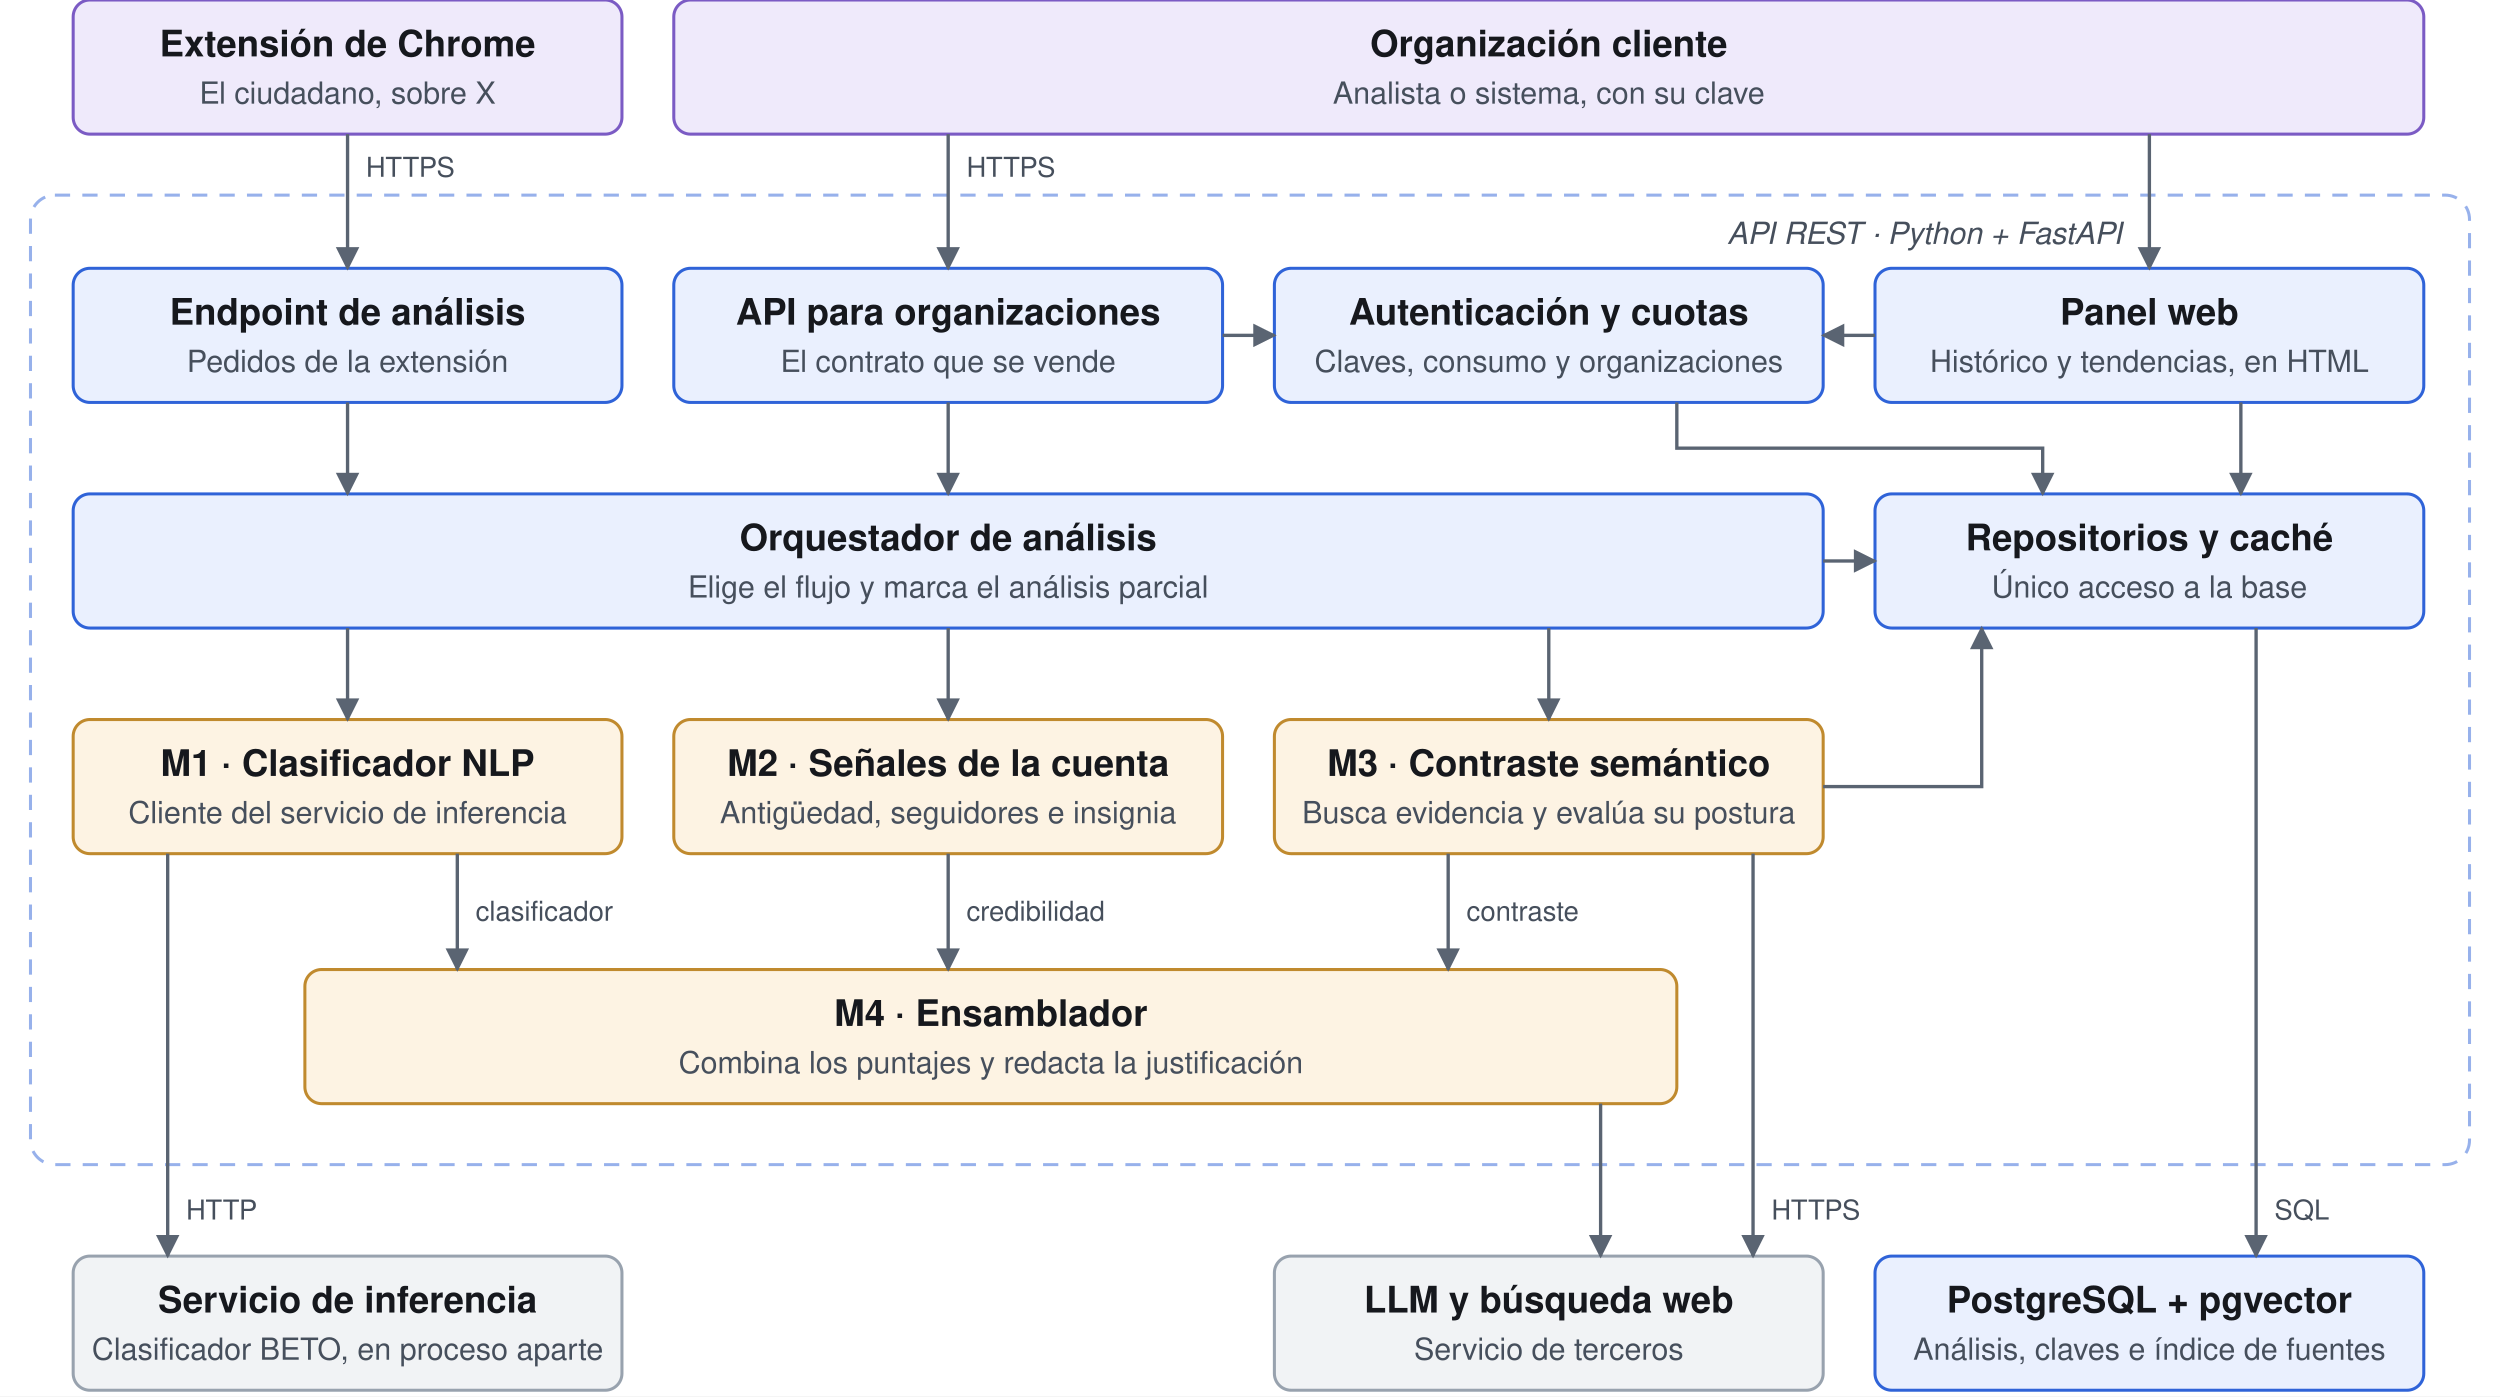
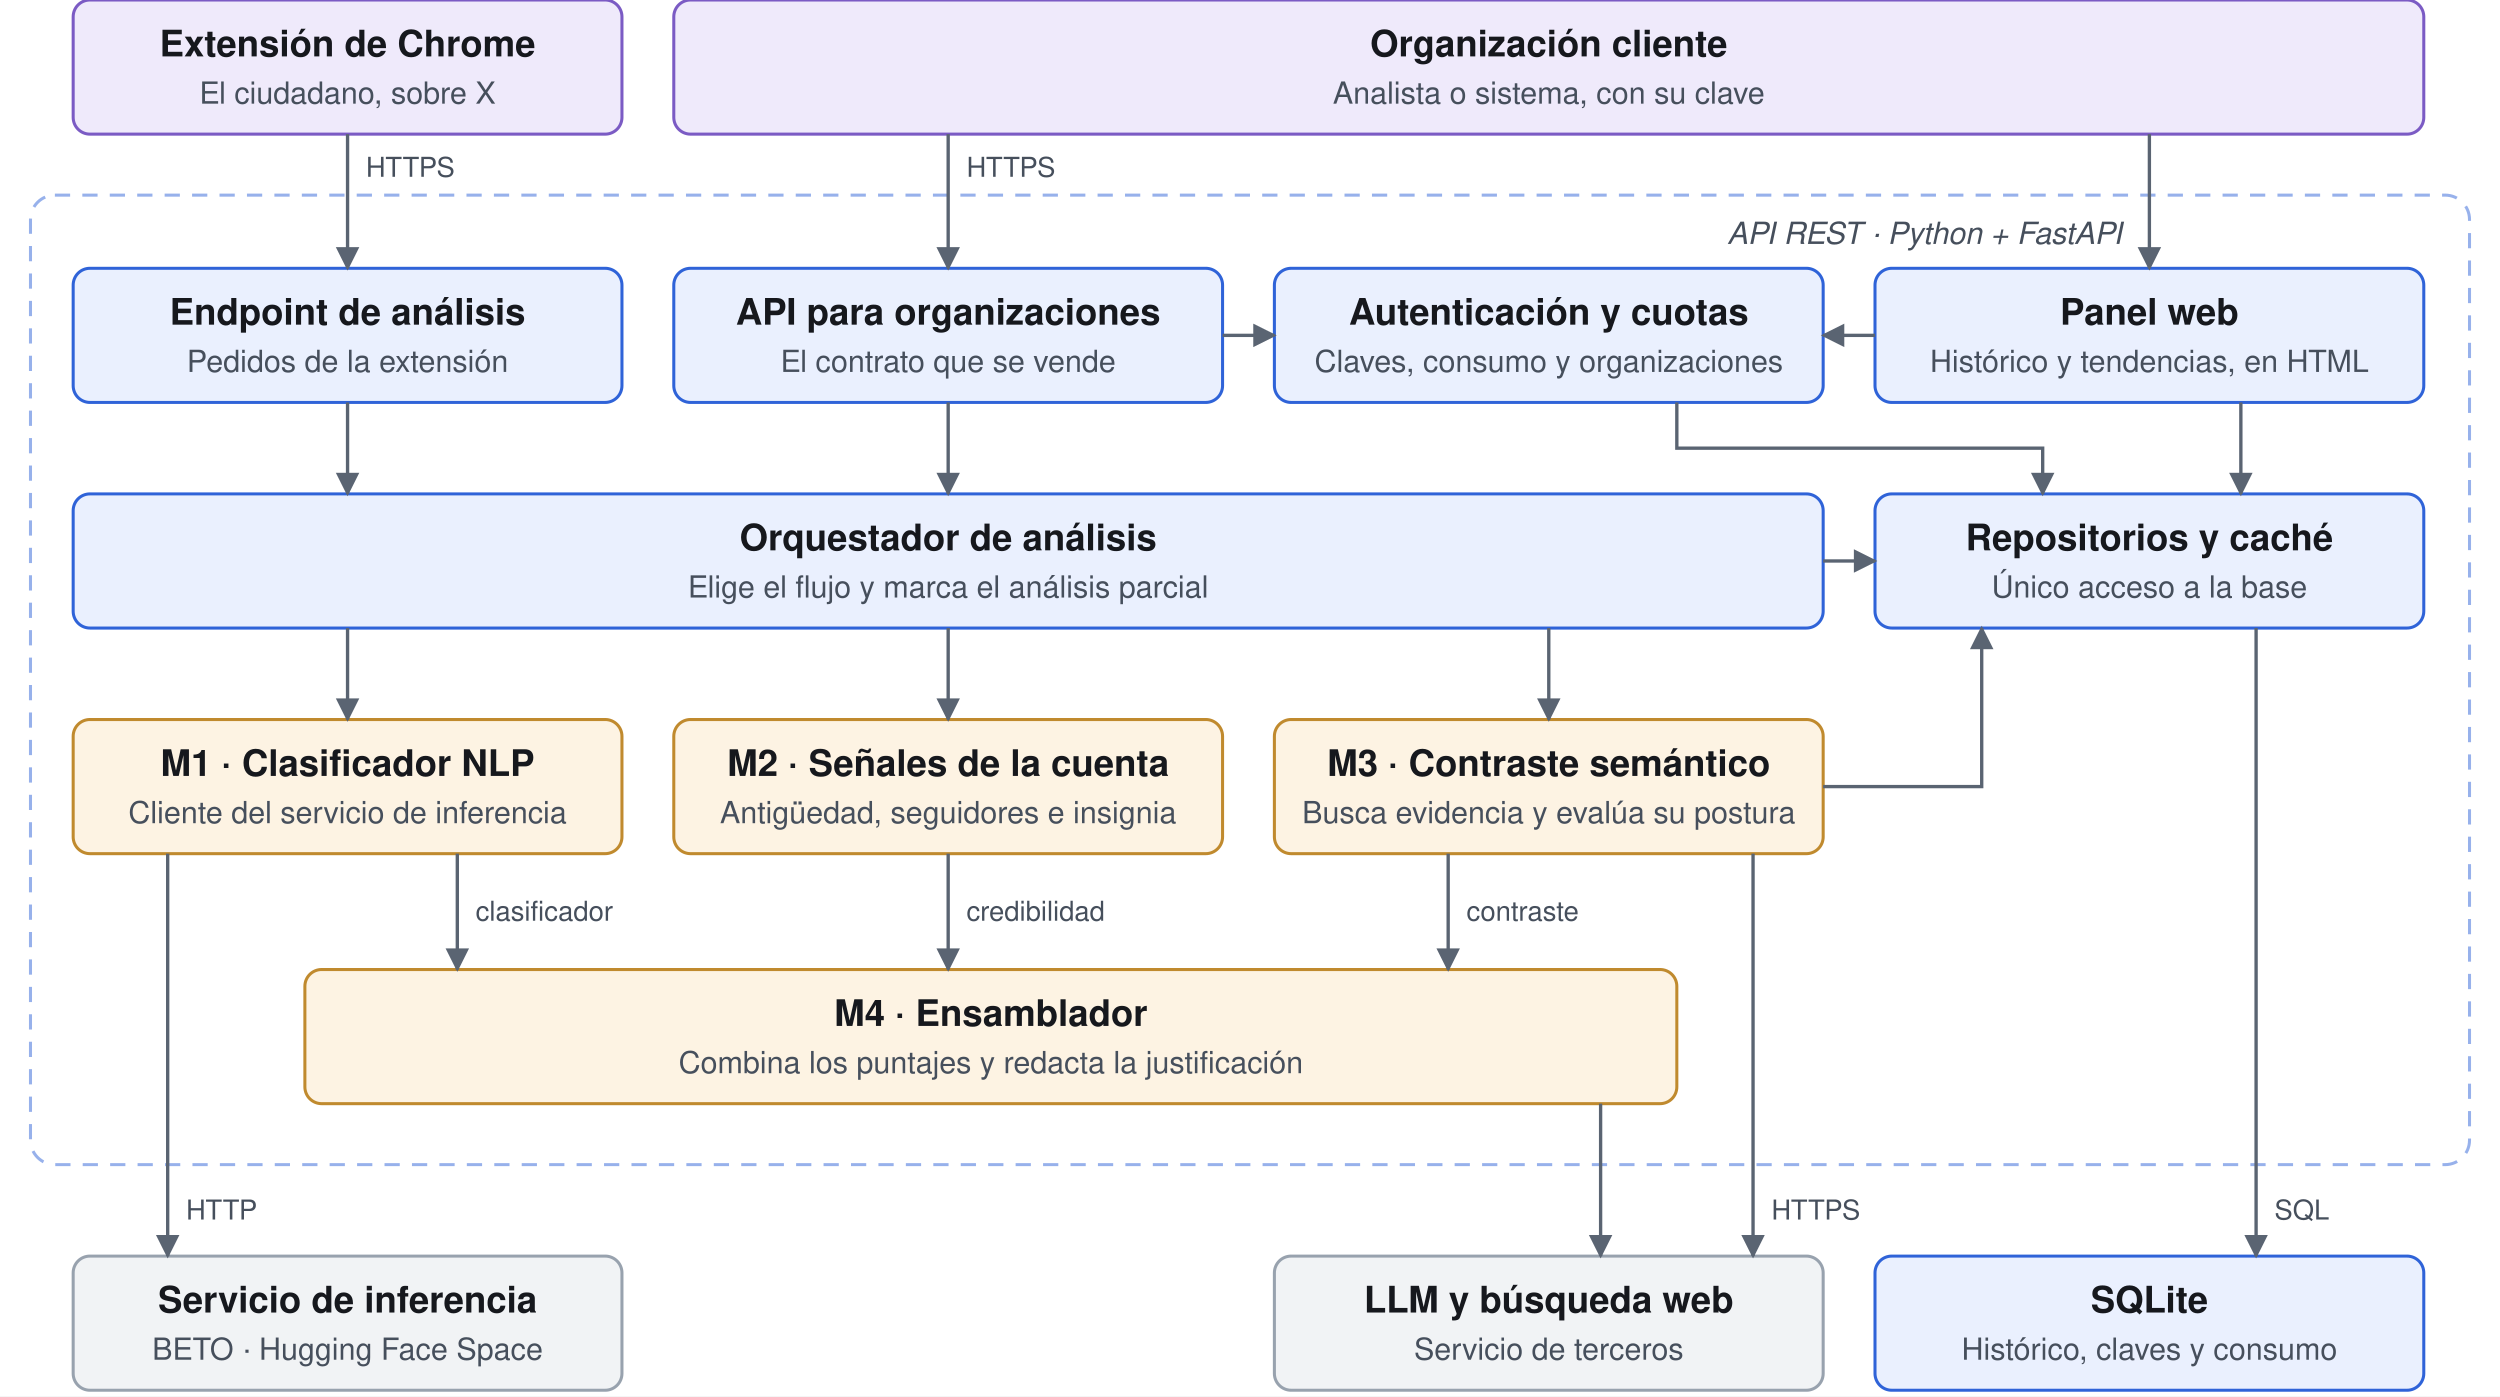
<svg xmlns="http://www.w3.org/2000/svg" viewBox="0 0 1640 916" width="1640" height="916" font-family="'Avenir Next','Segoe UI',system-ui,Helvetica,Arial,sans-serif">
  <style>
    .t{font-size:24px;font-weight:700;fill:#16181D;text-anchor:middle}
    .d{font-size:20px;fill:#464F5C;text-anchor:middle}
    .l{font-size:18px;fill:#464F5C}
    .cl{font-size:20px;font-style:italic;fill:#464F5C;text-anchor:end}
    .c{fill:none;stroke:#2F63D8;stroke-width:2;stroke-dasharray:10 8;opacity:.5}
    .a{fill:none;stroke:#5A6472;stroke-width:2.2;marker-end:url(#punta)}
  </style>
  <defs>
    <marker id="punta" viewBox="0 0 10 10" refX="9" refY="5" markerWidth="7" markerHeight="7" orient="auto-start-reverse">
      <path d="M0,0 L10,5 L0,10 z" fill="#5A6472" />
    </marker>
  </defs>
  <rect width="100%" height="100%" fill="#fff" />
  <rect x="48" y="0" width="360" height="88" rx="11" fill="#EFEAFB" stroke="#7B5BC4" stroke-width="2" />
  <text x="228" y="37" class="t">Extensión de Chrome</text>
  <text x="228" y="68" class="d">El ciudadano, sobre X</text>
  <rect x="442" y="0" width="1148" height="88" rx="11" fill="#EFEAFB" stroke="#7B5BC4" stroke-width="2" />
  <text x="1016" y="37" class="t">Organización cliente</text>
  <text x="1016" y="68" class="d">Analista o sistema, con su clave</text>
  <rect x="20" y="128" width="1600" height="636" rx="16" class="c" />
  <text x="1392" y="160" class="cl">API REST · Python + FastAPI</text>
  <rect x="48" y="176" width="360" height="88" rx="11" fill="#EAF0FE" stroke="#2F63D8" stroke-width="2" />
  <text x="228" y="213" class="t">Endpoint de análisis</text>
  <text x="228" y="244" class="d">Pedidos de la extensión</text>
  <rect x="442" y="176" width="360" height="88" rx="11" fill="#EAF0FE" stroke="#2F63D8" stroke-width="2" />
  <text x="622" y="213" class="t">API para organizaciones</text>
  <text x="622" y="244" class="d">El contrato que se vende</text>
  <rect x="836" y="176" width="360" height="88" rx="11" fill="#EAF0FE" stroke="#2F63D8" stroke-width="2" />
  <text x="1016" y="213" class="t">Autenticación y cuotas</text>
  <text x="1016" y="244" class="d">Claves, consumo y organizaciones</text>
  <rect x="1230" y="176" width="360" height="88" rx="11" fill="#EAF0FE" stroke="#2F63D8" stroke-width="2" />
  <text x="1410" y="213" class="t">Panel web</text>
  <text x="1410" y="244" class="d">Histórico y tendencias, en HTML</text>
  <rect x="48" y="324" width="1148" height="88" rx="11" fill="#EAF0FE" stroke="#2F63D8" stroke-width="2" />
  <text x="622" y="361" class="t">Orquestador de análisis</text>
  <text x="622" y="392" class="d">Elige el flujo y marca el análisis parcial</text>
  <rect x="1230" y="324" width="360" height="88" rx="11" fill="#EAF0FE" stroke="#2F63D8" stroke-width="2" />
  <text x="1410" y="361" class="t">Repositorios y caché</text>
  <text x="1410" y="392" class="d">Único acceso a la base</text>
  <rect x="48" y="472" width="360" height="88" rx="11" fill="#FDF3E3" stroke="#C08A2E" stroke-width="2" />
  <text x="228" y="509" class="t">M1 · Clasificador NLP</text>
  <text x="228" y="540" class="d">Cliente del servicio de inferencia</text>
  <rect x="442" y="472" width="360" height="88" rx="11" fill="#FDF3E3" stroke="#C08A2E" stroke-width="2" />
  <text x="622" y="509" class="t">M2 · Señales de la cuenta</text>
  <text x="622" y="540" class="d">Antigüedad, seguidores e insignia</text>
  <rect x="836" y="472" width="360" height="88" rx="11" fill="#FDF3E3" stroke="#C08A2E" stroke-width="2" />
  <text x="1016" y="509" class="t">M3 · Contraste semántico</text>
  <text x="1016" y="540" class="d">Busca evidencia y evalúa su postura</text>
  <rect x="200" y="636" width="900" height="88" rx="11" fill="#FDF3E3" stroke="#C08A2E" stroke-width="2" />
  <text x="650" y="673" class="t">M4 · Ensamblador</text>
  <text x="650" y="704" class="d">Combina los puntajes y redacta la justificación</text>
  <rect x="48" y="824" width="360" height="88" rx="11" fill="#F1F3F5" stroke="#98A2AE" stroke-width="2" />
  <text x="228" y="861" class="t">Servicio de inferencia</text>
-   <text x="228" y="892" class="d">Clasificador BETO, en proceso aparte</text>
+   <text x="228" y="892" class="d">BETO · Hugging Face Space</text>
  <rect x="836" y="824" width="360" height="88" rx="11" fill="#F1F3F5" stroke="#98A2AE" stroke-width="2" />
  <text x="1016" y="861" class="t">LLM y búsqueda web</text>
  <text x="1016" y="892" class="d">Servicio de terceros</text>
  <rect x="1230" y="824" width="360" height="88" rx="11" fill="#EAF0FE" stroke="#2F63D8" stroke-width="2" />
-   <text x="1410" y="861" class="t">PostgreSQL + pgvector</text>
-   <text x="1410" y="892" class="d">Análisis, claves e índice de fuentes</text>
+   <text x="1410" y="861" class="t">SQLite</text>
+   <text x="1410" y="892" class="d">Histórico, claves y consumo</text>
  <polyline points="228,88 228,176" class="a" />
  <polyline points="622,88 622,176" class="a" />
  <polyline points="1410,88 1410,176" class="a" />
  <polyline points="228,264 228,324" class="a" />
  <polyline points="622,264 622,324" class="a" />
  <polyline points="802,220 836,220" class="a" />
  <polyline points="1230,220 1196,220" class="a" />
  <polyline points="1100,264 1100,294 1340,294 1340,324" class="a" />
  <polyline points="1470,264 1470,324" class="a" />
  <polyline points="1196,368 1230,368" class="a" />
  <polyline points="228,412 228,472" class="a" />
  <polyline points="622,412 622,472" class="a" />
  <polyline points="1016,412 1016,472" class="a" />
  <polyline points="1196,516 1300,516 1300,412" class="a" />
  <polyline points="300,560 300,636" class="a" />
  <polyline points="622,560 622,636" class="a" />
  <polyline points="950,560 950,636" class="a" />
  <polyline points="110,560 110,824" class="a" />
  <polyline points="1150,560 1150,824" class="a" />
  <polyline points="1050,724 1050,824" class="a" />
  <polyline points="1480,412 1480,824" class="a" />
  <text x="240" y="116" class="l" text-anchor="start">HTTPS</text>
  <text x="634" y="116" class="l" text-anchor="start">HTTPS</text>
  <text x="312" y="604" class="l" text-anchor="start">clasificador</text>
  <text x="634" y="604" class="l" text-anchor="start">credibilidad</text>
  <text x="962" y="604" class="l" text-anchor="start">contraste</text>
  <text x="122" y="800" class="l" text-anchor="start">HTTP</text>
  <text x="1162" y="800" class="l" text-anchor="start">HTTPS</text>
  <text x="1492" y="800" class="l" text-anchor="start">SQL</text>
</svg>
